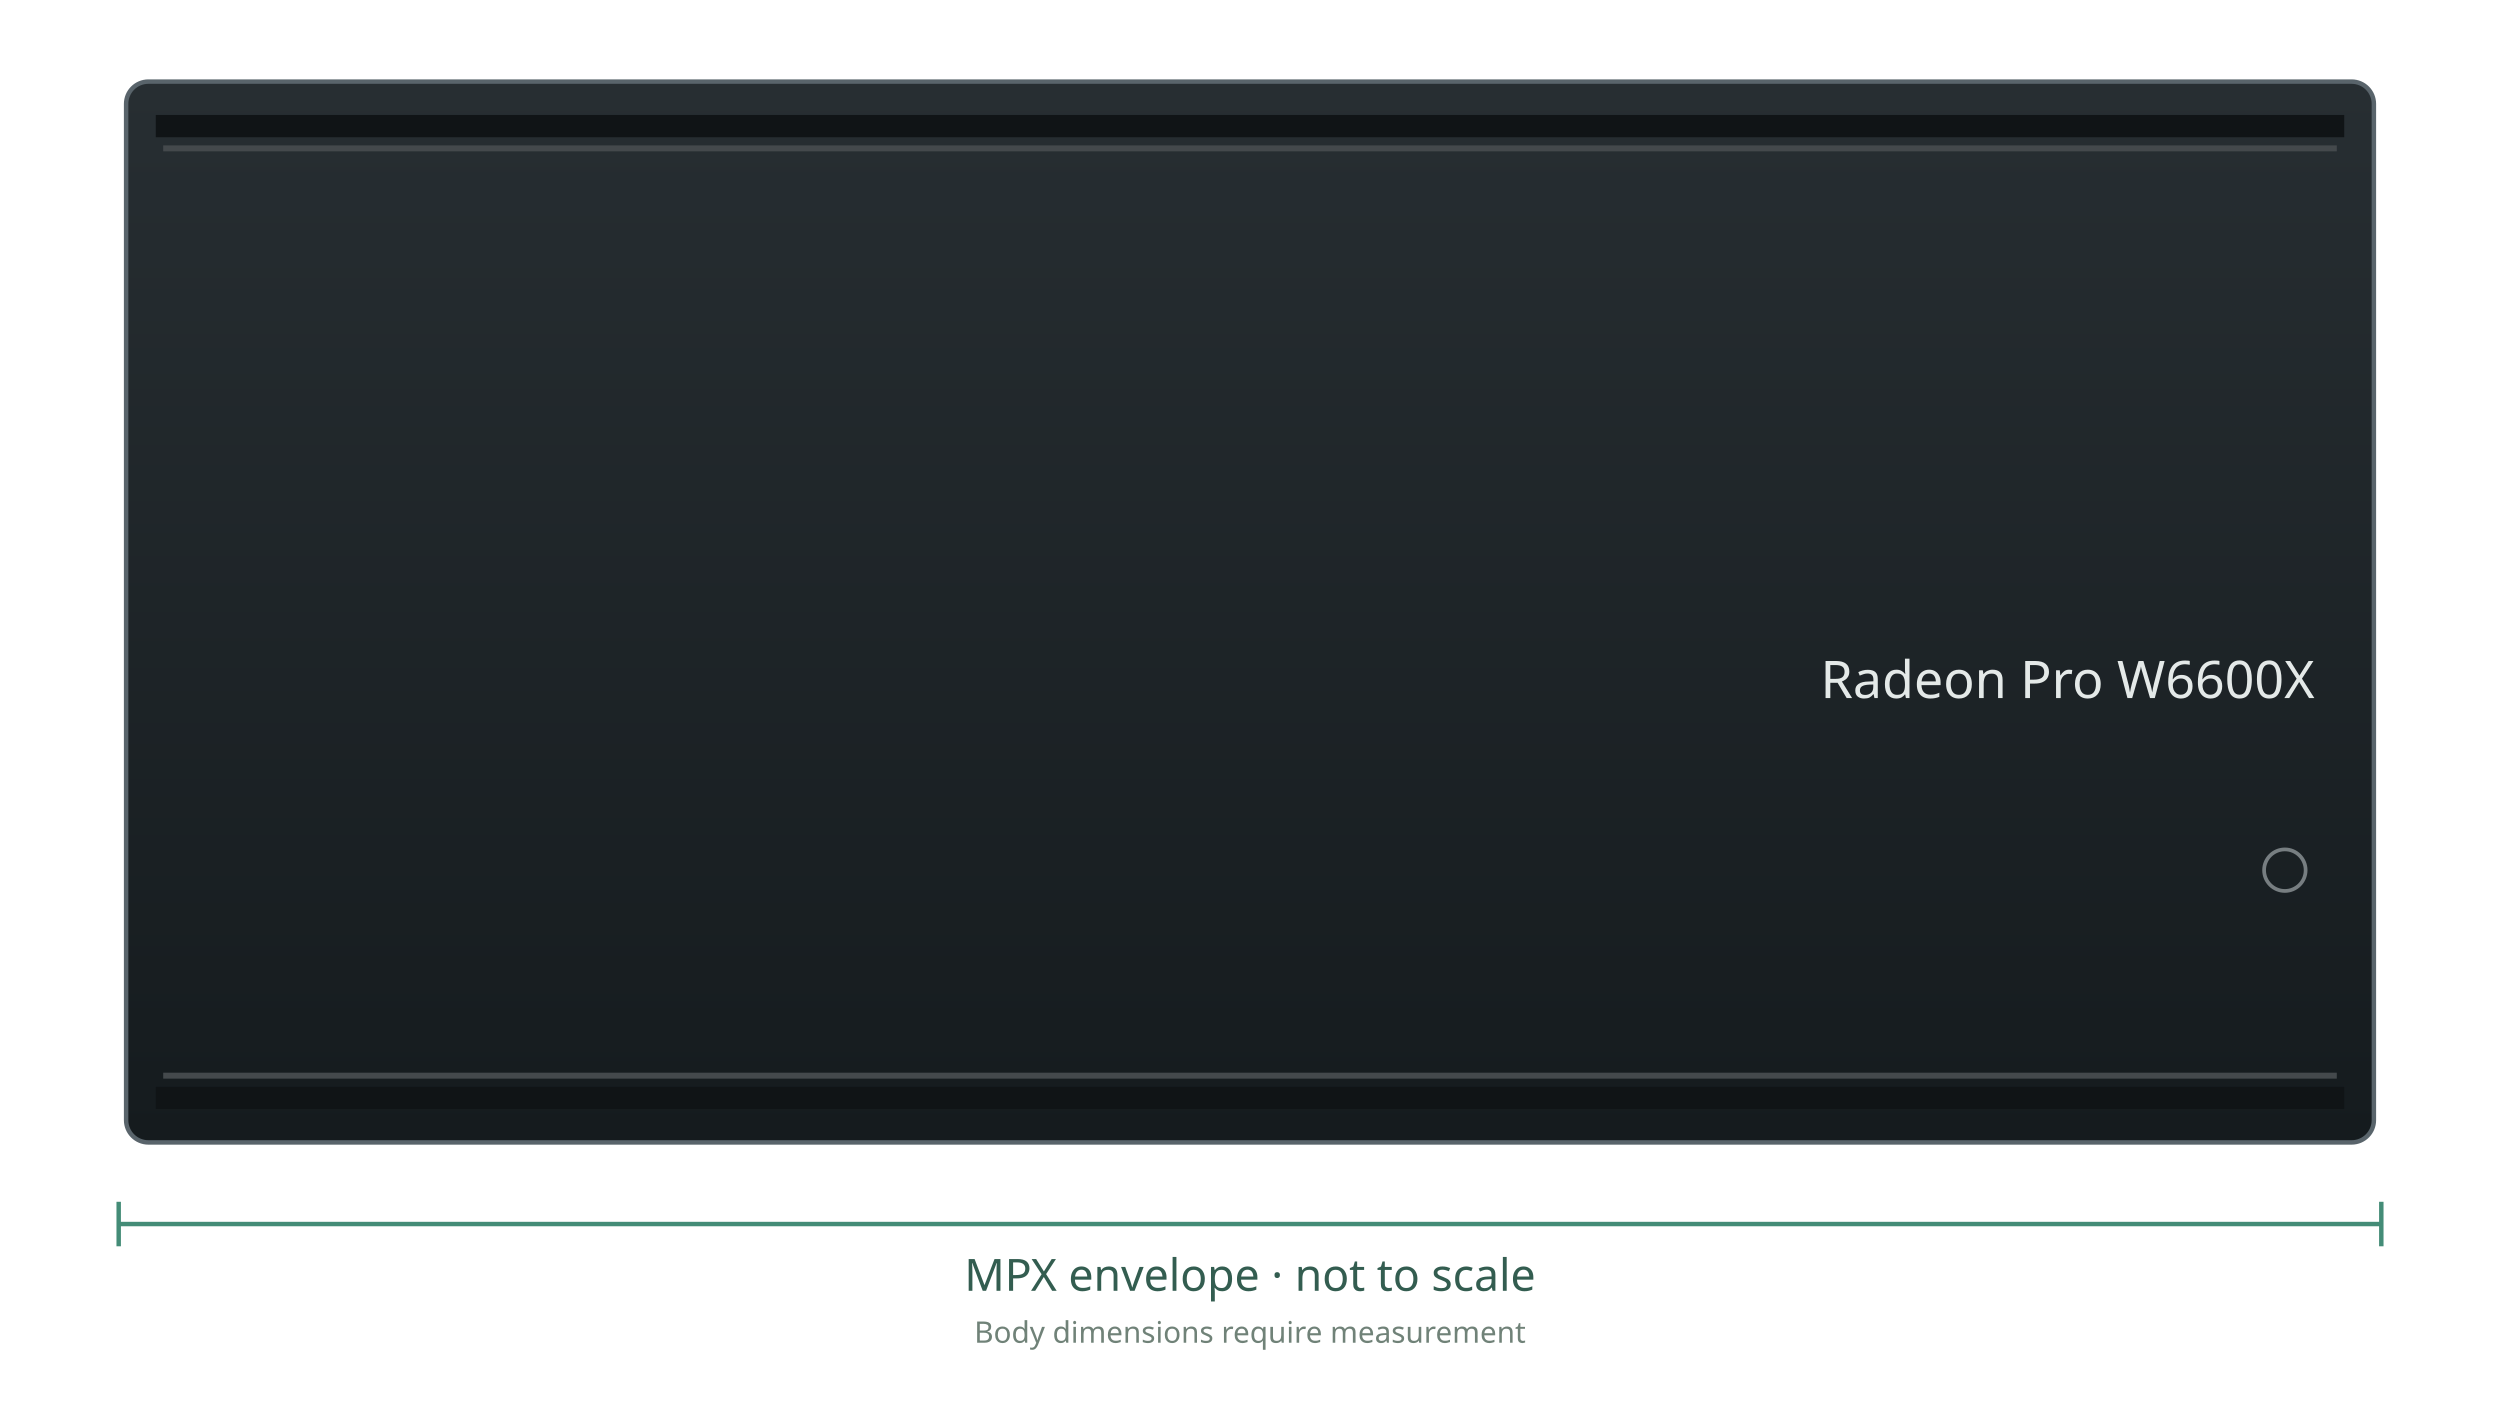
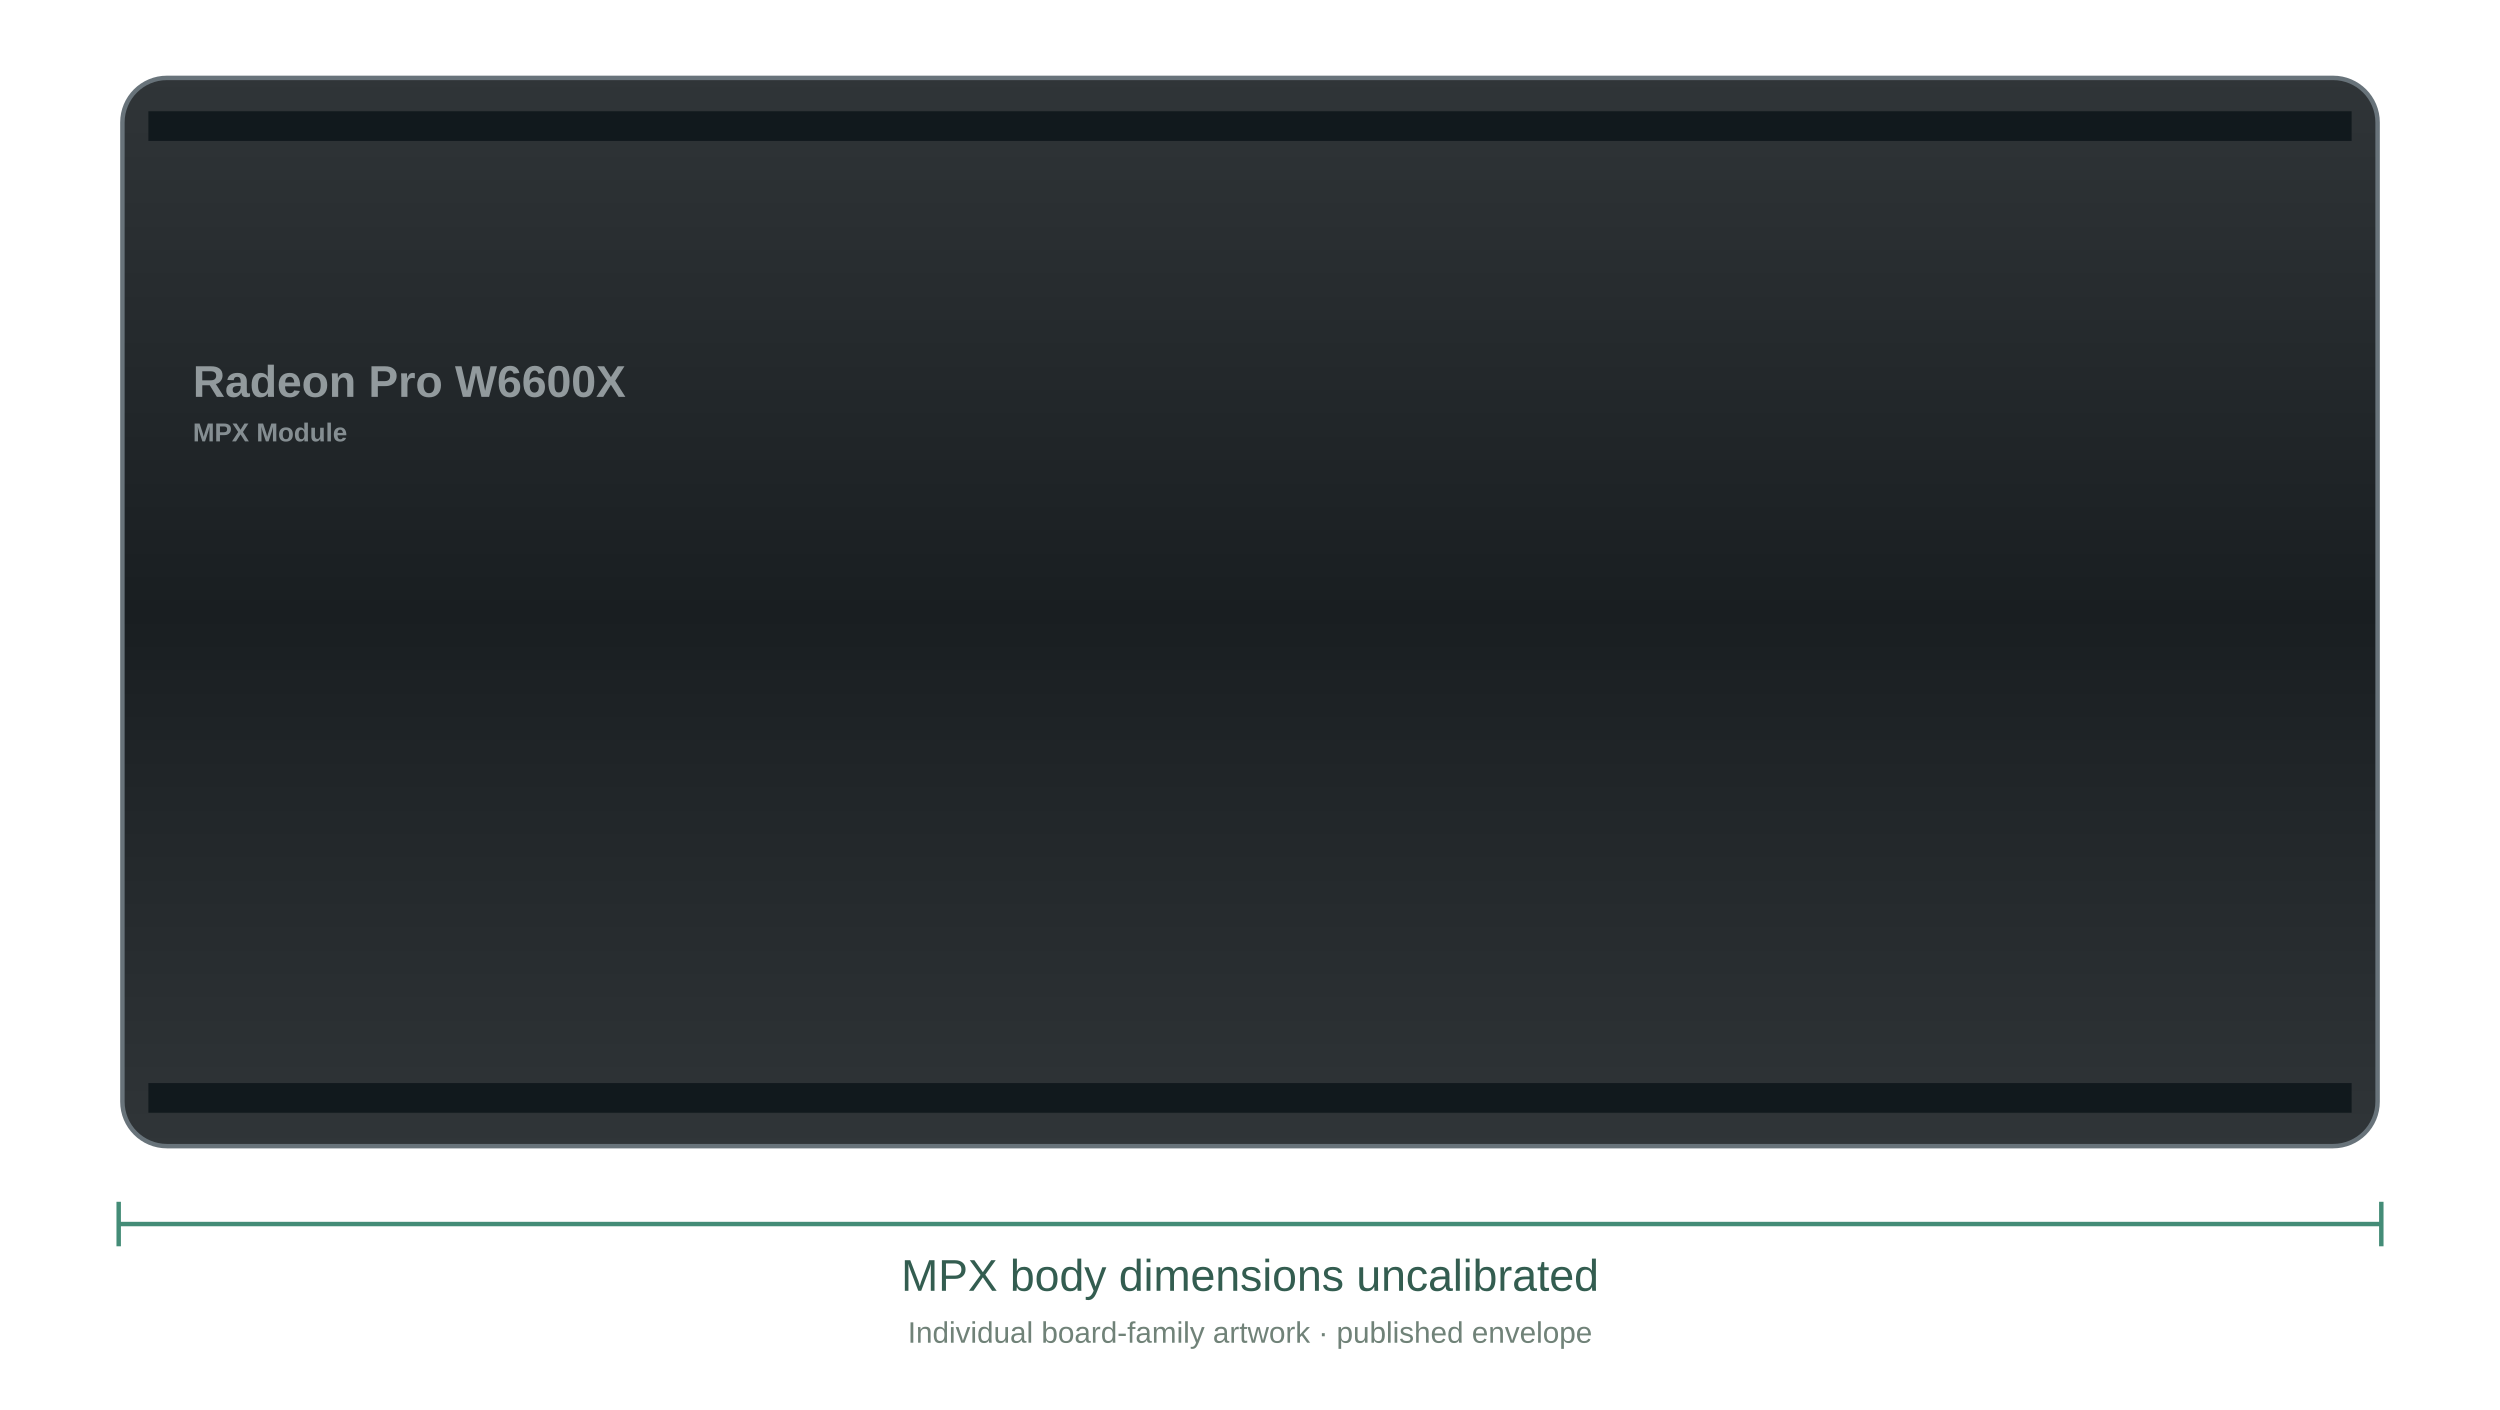
- <svg xmlns="http://www.w3.org/2000/svg" viewBox="-16 -10 337 190" role="img" aria-label="Radeon Pro W6600X dimensioned 2D schematic">
+ <svg xmlns="http://www.w3.org/2000/svg" viewBox="-16 -10 337 190" role="img" aria-label="Radeon Pro W6600X dimensioned view">
  <defs>
-     <linearGradient id="body" x2="0" y2="1">
-       <stop stop-color="#272e32" />
-       <stop offset="1" stop-color="#151b1e" />
+     <linearGradient id="shell" x2="0" y2="1">
+       <stop stop-color="#303538" />
+       <stop offset=".5" stop-color="#191e21" />
+       <stop offset="1" stop-color="#303538" />
    </linearGradient>
-     <pattern id="fins" width="2" height="4" patternUnits="userSpaceOnUse">
-       <rect width="2" height="4" fill="#a99569" />
-       <path d="M.4 0V4" stroke="#ddd0af" stroke-width=".65" />
-     </pattern>
+     <linearGradient id="metal" x2="0" y2="1">
+       <stop stop-color="#474d51" />
+       <stop offset=".4" stop-color="#303538" />
+       <stop offset="1" stop-color="#474d51" />
+     </linearGradient>
  </defs>
-   <rect x="1" y="1" width="303" height="143" rx="3" fill="url(#body)" stroke="#59646b" stroke-width=".6" />
-   <path d="M5 7 H300 M5 138 H300" stroke="#101416" stroke-width="3" />
-   <path d="M6 10 H299 M6 135 H299" stroke="#44494c" stroke-width=".8" />
-   <circle cx="292" cy="107.3" r="2.8" fill="none" stroke="#777e81" stroke-width=".5" />
-   <text x="296" y="84.1" fill="#e4e9e8" font-family="system-ui,sans-serif" font-size="7.0" text-anchor="end">Radeon Pro W6600X</text>
+   <rect x="0.5" y="0.5" width="304" height="144" rx="6" fill="url(#shell)" stroke="#68737a" stroke-width="0.6" />
+   <path d="M4 7H301 M4 138H301" fill="none" stroke="#11191d" stroke-width="4" stroke-linejoin="round" />
+   <text x="10" y="43.5" fill="#929a9d" font-family="Arial,Helvetica,sans-serif" font-size="6" font-weight="600" text-anchor="start">Radeon Pro W6600X</text>
+   <text x="10" y="49.5" fill="#858e92" font-family="Arial,Helvetica,sans-serif" font-size="3.5" font-weight="600" text-anchor="start">MPX Module</text>
  <path d="M0 152V158 M0 155H305 M305 152V158" stroke="#448c77" fill="none" stroke-width=".6" />
-   <text x="152.5" y="164" text-anchor="middle" fill="#335d50" font-family="system-ui,sans-serif" font-size="6">MPX envelope · not to scale</text>
-   <text x="152.5" y="171" text-anchor="middle" fill="#708278" font-family="system-ui,sans-serif" font-size="4">Body dimensions require measurement</text>
+   <text x="152.5" y="164" text-anchor="middle" fill="#335d50" font-family="Arial,sans-serif" font-size="6">MPX body dimensions uncalibrated</text>
+   <text x="152.5" y="171" text-anchor="middle" fill="#708278" font-family="Arial,sans-serif" font-size="4">Individual board-family artwork · published envelope</text>
</svg>
